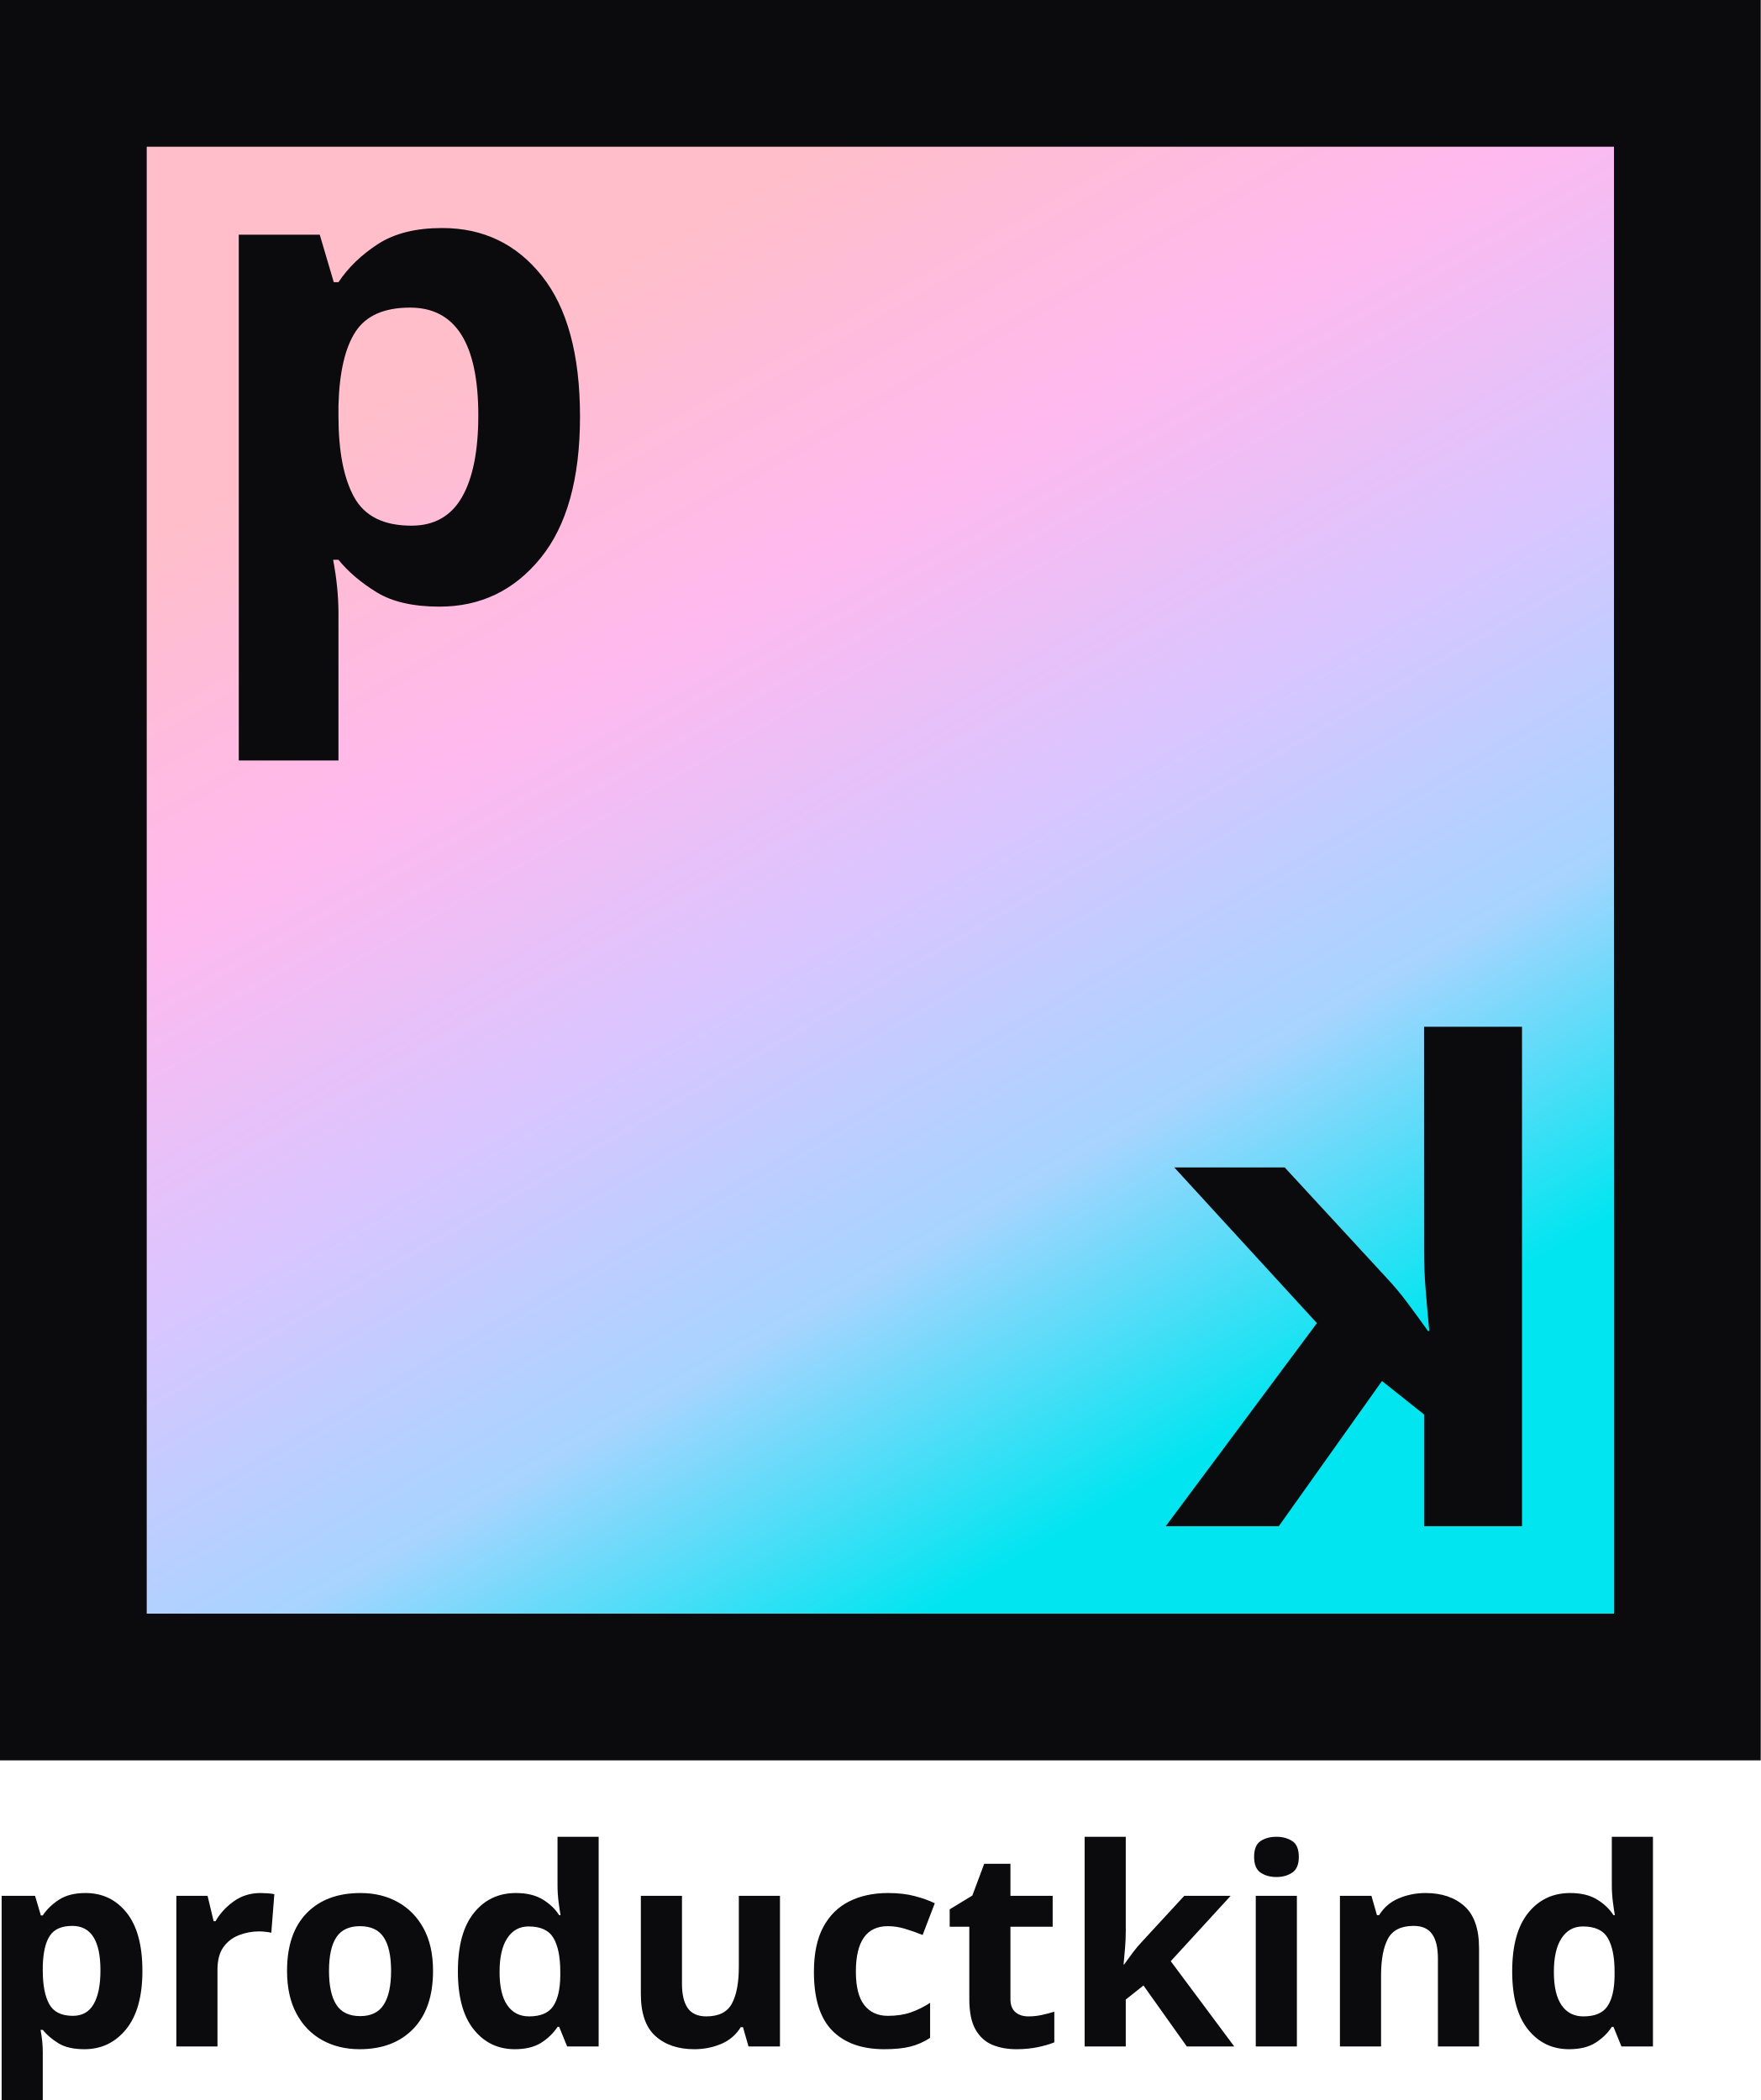
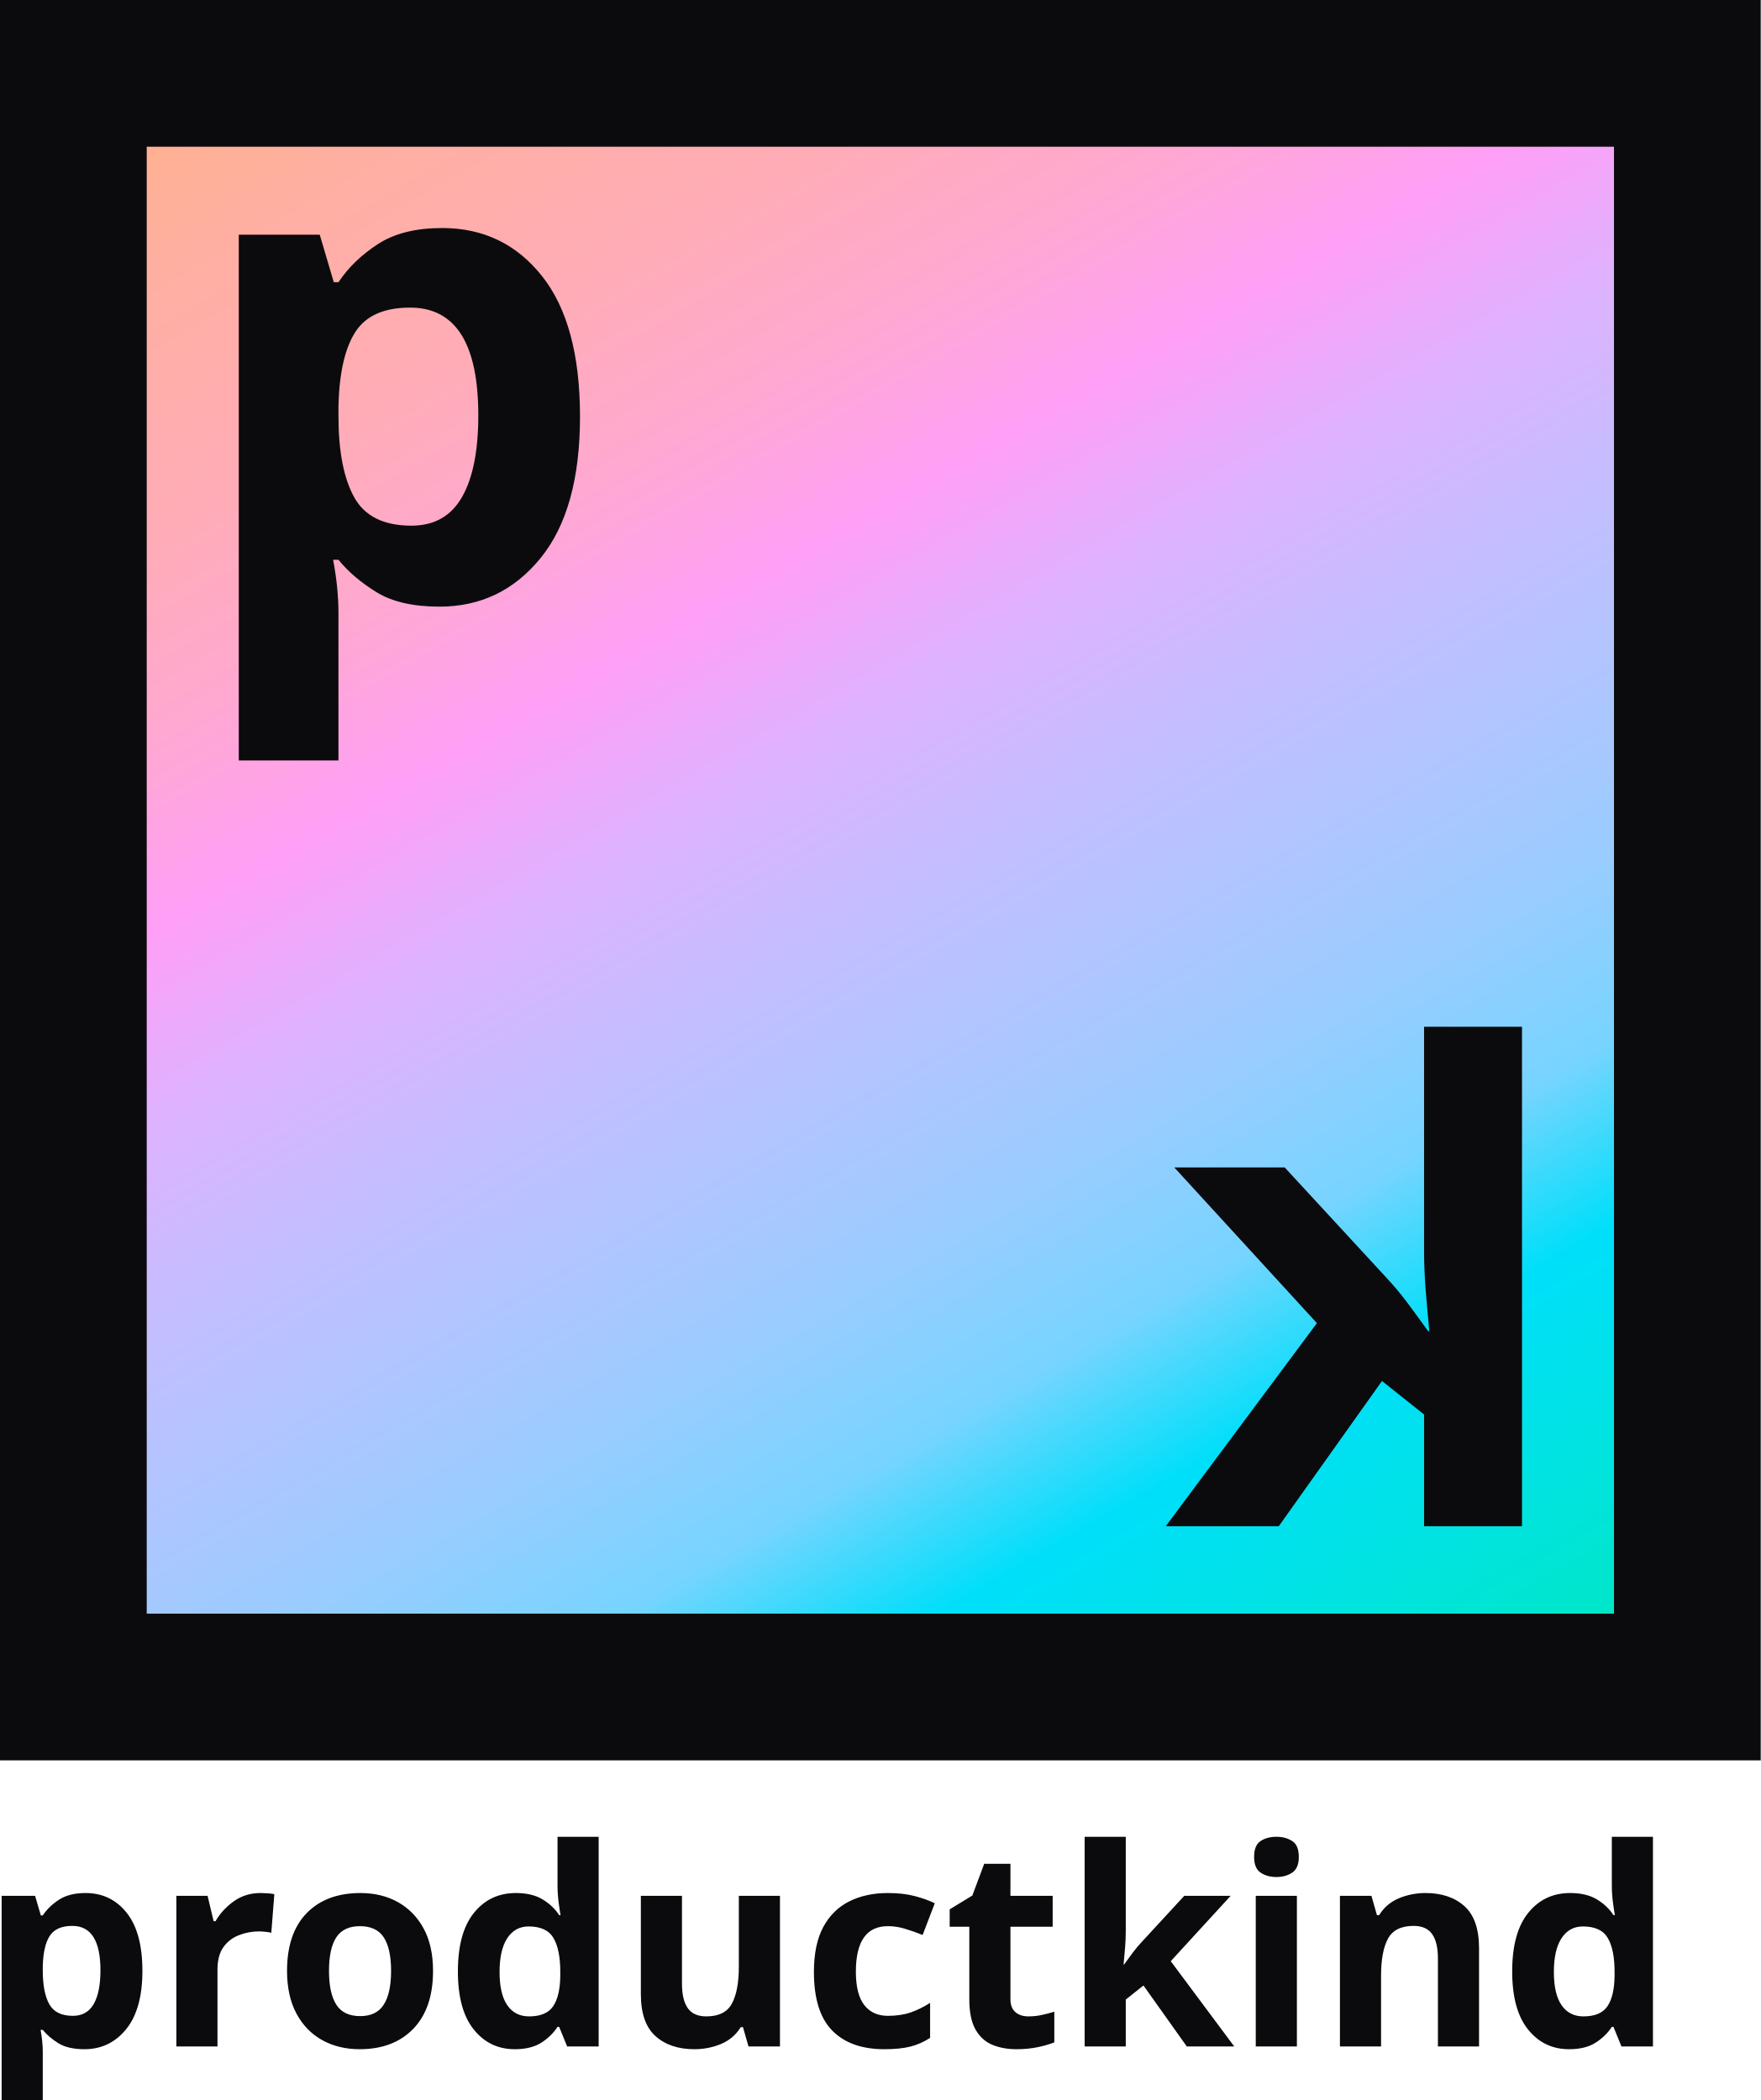
<svg xmlns="http://www.w3.org/2000/svg" xmlns:xlink="http://www.w3.org/1999/xlink" width="600" height="715.764" viewBox="0 0 600 715.764" version="1.1" id="svg1">
  <defs id="defs1">
-     <linearGradient id="linearGradient57">
-       <stop style="stop-color:#00e5f0;stop-opacity:1;" offset="0.202" id="stop53" />
-       <stop style="stop-color:#a7d4ff;stop-opacity:1;" offset="0.347" id="stop54" />
-       <stop style="stop-color:#dac5ff;stop-opacity:1;" offset="0.497" id="stop55" />
-       <stop style="stop-color:#ffb9ee;stop-opacity:1;" offset="0.648" id="stop56" />
-       <stop style="stop-color:#ffbeca;stop-opacity:1;" offset="0.8" id="stop57" />
+     <linearGradient xlink:href="#linearGradient253" id="linearGradient4-2" gradientUnits="userSpaceOnUse" gradientTransform="matrix(3.779528,0,0,3.779528,438.9826,-1186.046)" x1="191.478" y1="512.285" x2="92.346" y2="340.583" />
+     <linearGradient id="linearGradient253">
+       <stop style="stop-color:#00e8b6;stop-opacity:1;" offset="0" id="stop241" />
+       <stop style="stop-color:#00e4db;stop-opacity:1;" offset="0.096" id="stop242" />
+       <stop style="stop-color:#00dffa;stop-opacity:1;" offset="0.2" id="stop243" />
+       <stop style="stop-color:#77d4ff;stop-opacity:1;" offset="0.272" id="stop244" />
+       <stop style="stop-color:#9accff;stop-opacity:1;" offset="0.349" id="stop245" />
+       <stop style="stop-color:#b1c5ff;stop-opacity:1;" offset="0.423" id="stop246" />
+       <stop style="stop-color:#c5bdff;stop-opacity:1;" offset="0.497" id="stop247" />
+       <stop style="stop-color:#deb2ff;stop-opacity:1;" offset="0.573" id="stop248" />
+       <stop style="stop-color:#ff9ff7;stop-opacity:1;" offset="0.648" id="stop249" />
+       <stop style="stop-color:#ffa8d1;stop-opacity:1;" offset="0.724" id="stop250" />
+       <stop style="stop-color:#ffacb8;stop-opacity:1;" offset="0.8" id="stop251" />
+       <stop style="stop-color:#ffafa2;stop-opacity:1;" offset="0.901" id="stop252" />
+       <stop style="stop-color:#ffb288;stop-opacity:1;" offset="0.998" id="stop253" />
    </linearGradient>
-     <linearGradient xlink:href="#linearGradient57" id="linearGradient4-2" gradientUnits="userSpaceOnUse" gradientTransform="matrix(3.779528,0,0,3.779528,438.9826,-1186.046)" x1="191.478" y1="512.285" x2="92.346" y2="340.583" />
  </defs>
  <g id="layer1">
    <g id="g2" transform="translate(-672,-126)">
      <rect style="fill:url(#linearGradient4-2);stroke:#0b0b0d;stroke-width:50;stroke-linecap:round;stroke-dasharray:none;stroke-opacity:1" id="rect1-5-6-6-7-3-0-5-1-2-0-0" width="550" height="550" x="697" y="151" />
      <text xml:space="preserve" style="font-style:normal;font-variant:normal;font-weight:900;font-stretch:normal;font-size:224px;line-height:normal;font-family:Montserrat;-inkscape-font-specification:'Montserrat Heavy';text-align:start;text-decoration-color:#000000;letter-spacing:0px;word-spacing:0px;writing-mode:lr-tb;direction:ltr;text-anchor:start;white-space:pre;fill:#0b0b0d;fill-opacity:1;stroke:none;stroke-width:1.002;stroke-linecap:round;stroke-dasharray:none" x="-1208.123" y="646.2" id="text1-3-8-8-3-9-8-16-2-5-7-5-4-1-2" transform="scale(-1,1)">
        <tspan id="tspan1-5-4-1-8-6-4-3-2-4-3-6-29-5-1" style="font-style:normal;font-variant:normal;font-weight:bold;font-stretch:normal;font-size:224px;font-family:Montserrat;-inkscape-font-specification:'Montserrat Bold';writing-mode:lr-tb;fill:#0b0b0d;fill-opacity:1;stroke:none;stroke-width:1.002;stroke-dasharray:none" x="-1208.123" y="646.2">k</tspan>
      </text>
      <text xml:space="preserve" style="font-style:normal;font-variant:normal;font-weight:900;font-stretch:normal;font-size:228px;line-height:normal;font-family:Montserrat;-inkscape-font-specification:'Montserrat Heavy';text-align:start;text-decoration-color:#000000;letter-spacing:0px;word-spacing:0px;writing-mode:lr-tb;direction:ltr;text-anchor:start;white-space:pre;fill:#0b0b0d;fill-opacity:1;stroke:none;stroke-width:1.002;stroke-linecap:round;stroke-dasharray:none" x="735.584" y="330.488" id="text1-3-8-8-3-9-40-2-2-2-5-0-5">
        <tspan id="tspan1-5-4-1-8-6-1-0-0-2-6-5-0" style="font-style:normal;font-variant:normal;font-weight:bold;font-stretch:normal;font-size:228px;font-family:Montserrat;-inkscape-font-specification:'Montserrat Bold';writing-mode:lr-tb;fill:#0b0b0d;fill-opacity:1;stroke:none;stroke-width:1.002;stroke-dasharray:none" x="735.584" y="330.488">p</tspan>
      </text>
      <text xml:space="preserve" style="font-style:normal;font-variant:normal;font-weight:900;font-stretch:normal;font-size:94.051px;line-height:0;font-family:Montserrat;-inkscape-font-specification:'Montserrat Heavy';text-align:start;text-decoration-color:#000000;letter-spacing:0px;word-spacing:0px;writing-mode:lr-tb;direction:ltr;text-anchor:start;white-space:pre;fill:#000000;fill-opacity:1;stroke:none;stroke-width:5.441;stroke-linecap:round;stroke-dasharray:none" x="665.229" y="823.518" id="text1-3-8-8-9-2-1-4-0-0-6-4">
        <tspan id="tspan1-5-4-1-0-5-2-5-4-8-4-7" style="font-style:normal;font-variant:normal;font-weight:bold;font-stretch:normal;font-size:94.051px;font-family:Montserrat;-inkscape-font-specification:'Montserrat Bold';writing-mode:lr-tb;fill:#0b0b0d;fill-opacity:1;stroke:none;stroke-width:5.441;stroke-dasharray:none" x="665.229" y="823.518">productkind</tspan>
        <tspan style="font-style:normal;font-variant:normal;font-weight:bold;font-stretch:normal;font-size:94.051px;line-height:2;font-family:Montserrat;-inkscape-font-specification:'Montserrat Bold';writing-mode:lr-tb;fill:#000000;fill-opacity:1;stroke:none;stroke-width:5.441;stroke-dasharray:none" x="665.229" y="823.518" id="tspan2-5-3" />
      </text>
    </g>
  </g>
</svg>
